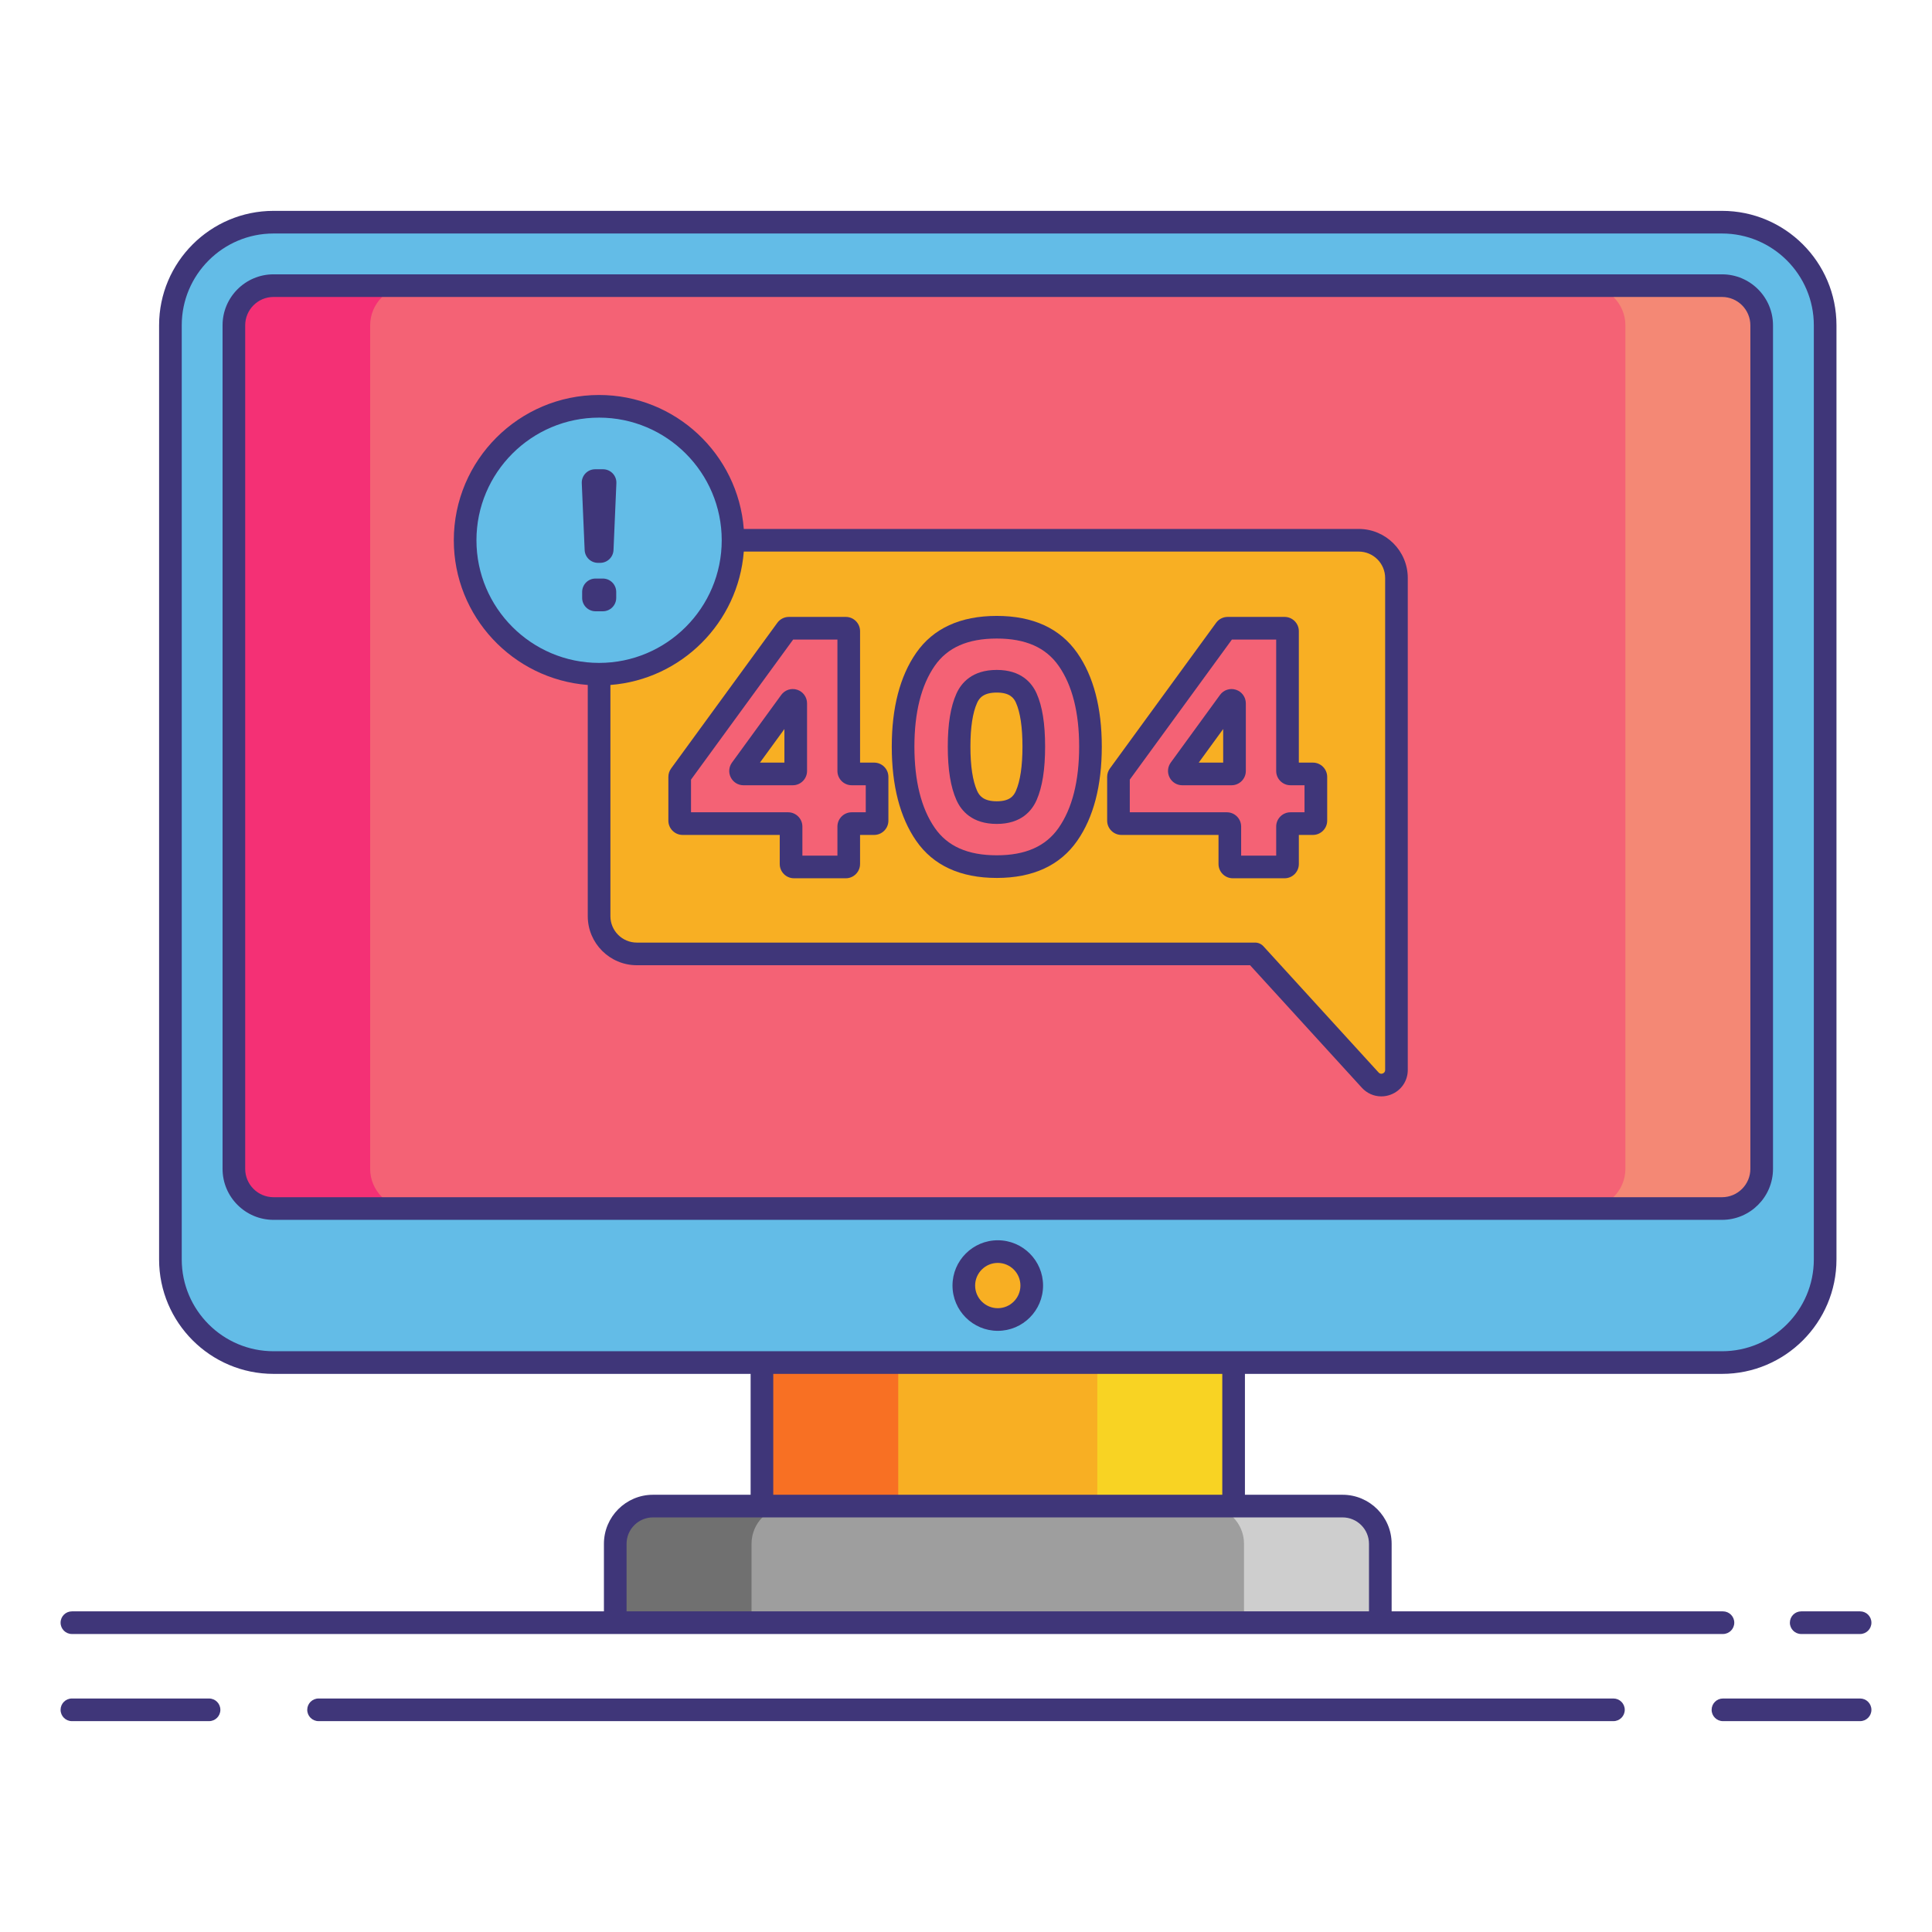
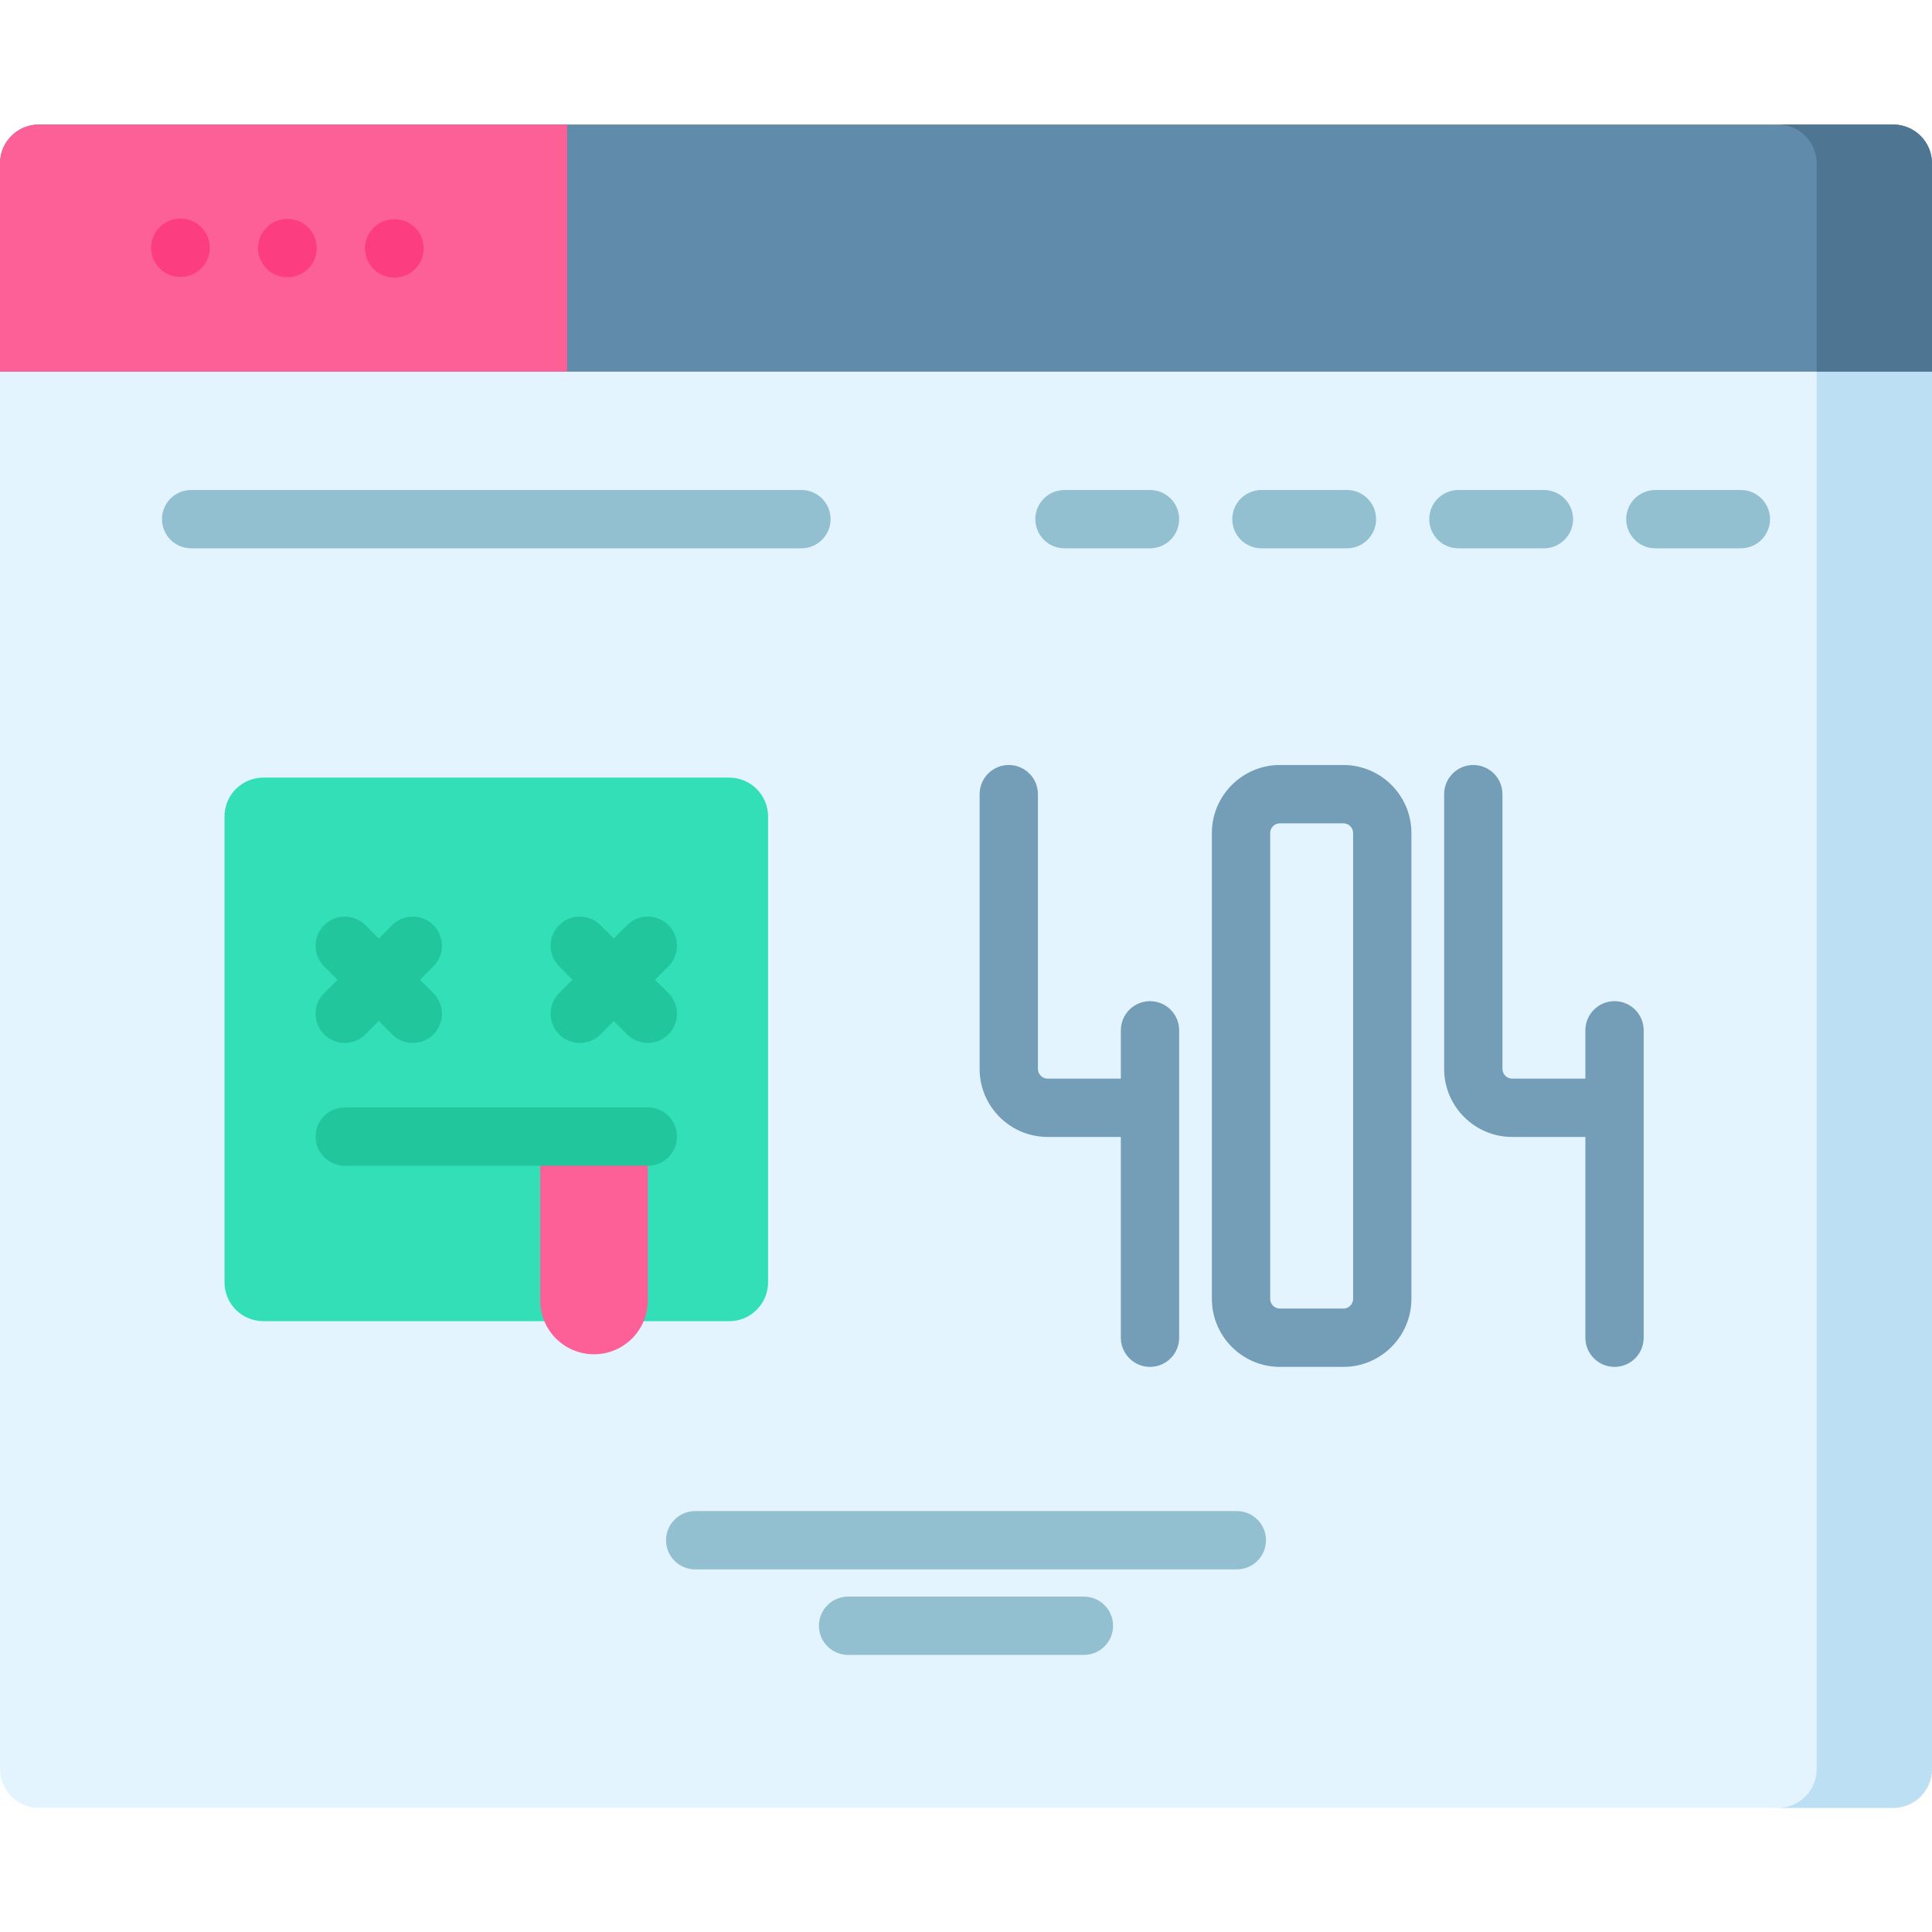
- <svg xmlns="http://www.w3.org/2000/svg" id="Layer_1" enable-background="new 0 0 256 256" height="512" viewBox="0 0 256 256" width="512">
-   <g>
-     <path d="m36.245 180.546c-7.535 0-13.665-6.13-13.665-13.665v-123.776c0-7.535 6.13-13.665 13.665-13.665h191.931c7.535 0 13.665 6.13 13.665 13.665v123.776c0 7.535-6.13 13.665-13.665 13.665z" fill="#63bce7" />
-     <path d="m233.432 154.881c0 2.891-2.365 5.256-5.256 5.256h-191.931c-2.891 0-5.256-2.365-5.256-5.256v-111.776c0-2.891 2.365-5.256 5.256-5.256h191.931c2.891 0 5.256 2.365 5.256 5.256z" fill="#f46275" />
-     <g>
-       <path d="m49.048 154.881v-111.776c0-2.891 2.365-5.256 5.256-5.256h-18.059c-2.891 0-5.256 2.365-5.256 5.256v111.777c0 2.891 2.365 5.256 5.256 5.256h18.059c-2.891-.001-5.256-2.366-5.256-5.257z" fill="#f43075" />
-     </g>
-     <g>
-       <path d="m215.373 154.881v-111.776c0-2.891-2.365-5.256-5.256-5.256h18.059c2.891 0 5.256 2.365 5.256 5.256v111.777c0 2.891-2.365 5.256-5.256 5.256h-18.059c2.891-.001 5.256-2.366 5.256-5.257z" fill="#f48875" />
-     </g>
-     <path d="m100.962 180.546h62.496v19.017h-62.496z" fill="#f8af23" />
-     <g>
-       <path d="m100.962 180.546h18.059v19.017h-18.059z" fill="#f87023" />
-     </g>
-     <g>
-       <path d="m145.4 180.546h18.059v19.017h-18.059z" fill="#f8d323" />
-     </g>
-     <circle cx="132.211" cy="170.342" fill="#f8af23" r="4.5" />
-     <path d="m182.898 215.014h-101.375v-10.45c0-2.761 2.239-5 5-5h91.375c2.761 0 5 2.239 5 5z" fill="#9e9e9e" />
-     <g>
-       <path d="m104.582 199.564h-18.059c-2.761 0-5 2.239-5 5v10.45h18.059v-10.45c0-2.762 2.238-5 5-5z" fill="#707070" />
-     </g>
-     <g>
-       <path d="m159.839 199.564h18.059c2.761 0 5 2.239 5 5v10.45h-18.059v-10.45c0-2.762-2.238-5-5-5z" fill="#cecece" />
-     </g>
-     <path d="m79.382 76.588v44.809c0 2.761 2.239 5 5 5h81.921l15.259 16.723c1.231 1.349 3.477.478 3.477-1.348v-15.375-49.809c0-2.761-2.239-5-5-5h-95.657c-2.762 0-5 2.239-5 5z" fill="#f8af23" />
-     <g fill="#f46275">
-       <path d="m90.064 108.741v-5.799c0-.083.026-.164.075-.231l14.078-19.307c.074-.101.191-.161.316-.161h7.539c.216 0 .391.175.391.391v18.524c0 .216.175.391.391.391h2.973c.216 0 .391.175.391.391v5.8c0 .216-.175.391-.391.391h-2.973c-.216 0-.391.175-.391.391v4.961c0 .216-.175.391-.391.391h-6.86c-.216 0-.391-.175-.391-.391v-4.961c0-.216-.175-.391-.391-.391h-13.975c-.216.001-.391-.174-.391-.39zm14.666-15.778-6.527 8.965c-.188.259-.004.622.316.622h6.527c.216 0 .391-.175.391-.391v-8.965c.001-.38-.484-.537-.707-.231z" />
-       <path d="m119.664 98.927c0-4.86.987-8.71 2.96-11.553 1.973-2.842 5.125-4.263 9.454-4.263 4.3 0 7.445 1.422 9.433 4.263 1.988 2.843 2.982 6.693 2.982 11.553 0 4.889-.994 8.762-2.982 11.619-1.988 2.858-5.132 4.285-9.433 4.285-4.329 0-7.481-1.428-9.454-4.285-1.974-2.857-2.96-6.729-2.96-11.619zm17.318 0c0-2.798-.331-4.941-.994-6.428-.662-1.487-1.966-2.231-3.91-2.231-1.973 0-3.299.751-3.976 2.253-.678 1.502-1.016 3.638-1.016 6.406 0 2.798.338 4.955 1.016 6.472.677 1.517 2.003 2.275 3.976 2.275 1.944 0 3.248-.758 3.91-2.275.663-1.517.994-3.674.994-6.472z" />
-       <path d="m148.203 108.741v-5.799c0-.083.026-.164.075-.231l14.078-19.307c.074-.101.191-.161.316-.161h7.539c.216 0 .391.175.391.391v18.524c0 .216.175.391.391.391h2.973c.216 0 .391.175.391.391v5.8c0 .216-.175.391-.391.391h-2.973c-.216 0-.391.175-.391.391v4.961c0 .216-.175.391-.391.391h-6.86c-.216 0-.391-.175-.391-.391v-4.961c0-.216-.175-.391-.391-.391h-13.973c-.218.001-.393-.174-.393-.39zm14.667-15.778-6.527 8.965c-.188.259-.004.622.316.622h6.527c.216 0 .391-.175.391-.391v-8.965c.001-.38-.484-.537-.707-.231z" />
-     </g>
-     <circle cx="79.382" cy="71.588" fill="#63bce7" r="17.75" />
-     <g fill="#3f3679">
-       <path d="m27.7 225.06h-18.172c-.829 0-1.5.671-1.5 1.5s.671 1.5 1.5 1.5h18.172c.829 0 1.5-.671 1.5-1.5s-.671-1.5-1.5-1.5z" />
-       <path d="m246.472 225.06h-18.172c-.828 0-1.5.671-1.5 1.5s.672 1.5 1.5 1.5h18.172c.828 0 1.5-.671 1.5-1.5s-.672-1.5-1.5-1.5z" />
-       <path d="m213.788 225.06h-171.577c-.829 0-1.5.671-1.5 1.5s.671 1.5 1.5 1.5h171.577c.828 0 1.5-.671 1.5-1.5s-.672-1.5-1.5-1.5z" />
-       <path d="m237.169 215.014c0 .829.672 1.5 1.5 1.5h7.803c.828 0 1.5-.671 1.5-1.5s-.672-1.5-1.5-1.5h-7.803c-.828 0-1.5.672-1.5 1.5z" />
-       <path d="m9.528 216.514h71.995 101.375 45.402c.828 0 1.5-.671 1.5-1.5s-.672-1.5-1.5-1.5h-43.901v-8.95c0-3.584-2.916-6.5-6.5-6.5h-12.939v-16.018h63.217c8.362 0 15.165-6.803 15.165-15.165v-123.776c0-8.362-6.803-15.165-15.165-15.165h-191.932c-8.362 0-15.165 6.803-15.165 15.165v123.776c0 8.362 6.803 15.165 15.165 15.165h63.217v16.018h-12.939c-3.584 0-6.5 2.916-6.5 6.5v8.95h-70.495c-.829 0-1.5.671-1.5 1.5s.671 1.5 1.5 1.5zm14.553-49.633v-123.776c0-6.708 5.457-12.165 12.165-12.165h191.931c6.708 0 12.165 5.457 12.165 12.165v123.776c0 6.708-5.457 12.165-12.165 12.165h-64.717-62.497-64.718c-6.707 0-12.164-5.457-12.164-12.165zm78.381 15.165h59.497v16.018h-59.497zm-19.439 22.518c0-1.93 1.57-3.5 3.5-3.5h14.439 62.497 14.439c1.93 0 3.5 1.57 3.5 3.5v8.95h-98.375z" />
-       <path d="m234.932 154.881v-111.776c0-3.725-3.03-6.756-6.756-6.756h-191.931c-3.725 0-6.755 3.031-6.755 6.756v111.776c0 3.725 3.03 6.756 6.755 6.756h191.931c3.725 0 6.756-3.031 6.756-6.756zm-202.442 0v-111.776c0-2.071 1.685-3.756 3.755-3.756h191.931c2.071 0 3.756 1.685 3.756 3.756v111.776c0 2.071-1.685 3.756-3.756 3.756h-191.931c-2.071 0-3.755-1.685-3.755-3.756z" />
-       <path d="m132.211 164.342c-3.309 0-6 2.691-6 6s2.692 6 6 6 6-2.691 6-6-2.691-6-6-6zm0 9c-1.654 0-3.001-1.346-3.001-3s1.347-3 3.001-3 3 1.346 3 3-1.346 3-3 3z" />
-       <path d="m180.039 70.088h-81.483c-.77-9.914-9.066-17.75-19.174-17.75-10.614 0-19.25 8.636-19.25 19.25 0 10.108 7.836 18.404 17.75 19.174v30.636c0 3.584 2.916 6.5 6.5 6.5h81.259l14.813 16.234c.68.745 1.614 1.144 2.575 1.144.427 0 .858-.078 1.275-.24 1.357-.526 2.234-1.807 2.234-3.263v-65.185c.001-3.584-2.915-6.5-6.499-6.5zm-116.907 1.5c0-8.96 7.29-16.25 16.25-16.25s16.25 7.29 16.25 16.25-7.29 16.25-16.25 16.25-16.25-7.289-16.25-16.25zm120.407 70.185c0 .283-.174.41-.319.466-.144.056-.357.081-.55-.129l-15.259-16.723c-.284-.312-.687-.489-1.108-.489h-81.921c-1.93 0-3.5-1.57-3.5-3.5v-30.636c9.417-.732 16.942-8.257 17.674-17.674h81.483c1.93 0 3.5 1.57 3.5 3.5z" />
-       <path d="m105.631 91.395c-.78-.254-1.63.021-2.114.686l-6.527 8.966c-.42.578-.48 1.333-.155 1.971s.97 1.033 1.685 1.033h6.527c1.043 0 1.891-.849 1.891-1.892v-8.965c0-.822-.525-1.545-1.307-1.799zm-1.693 9.655h-3.24l3.24-4.45z" />
-       <path d="m115.827 101.05h-1.864v-17.415c0-1.043-.849-1.892-1.892-1.892h-7.539c-.604 0-1.176.292-1.528.777l-14.078 19.307c-.238.326-.364.711-.364 1.115v5.799c0 1.043.849 1.892 1.892 1.892h12.865v3.852c0 1.043.848 1.891 1.891 1.891h6.86c1.043 0 1.892-.848 1.892-1.891v-3.852h1.864c1.043 0 1.891-.849 1.891-1.892v-5.8c.001-1.043-.847-1.891-1.89-1.891zm-1.109 6.582h-1.864c-1.043 0-1.891.848-1.891 1.891v3.852h-4.643v-3.852c0-1.043-.849-1.891-1.892-1.891h-12.865v-4.329l13.534-18.56h5.866v17.415c0 1.043.848 1.892 1.891 1.892h1.864z" />
-       <path d="m132.078 81.611c-4.83 0-8.425 1.651-10.686 4.908-2.142 3.085-3.228 7.26-3.228 12.409 0 5.177 1.085 9.374 3.226 12.471 2.26 3.273 5.856 4.933 10.688 4.933 4.801 0 8.389-1.658 10.664-4.928 2.157-3.1 3.251-7.297 3.251-12.476 0-5.15-1.095-9.327-3.253-12.413-2.276-3.254-5.864-4.904-10.662-4.904zm8.201 28.078c-1.705 2.451-4.388 3.642-8.201 3.642-3.841 0-6.53-1.19-8.22-3.638-1.788-2.587-2.694-6.209-2.694-10.766 0-4.525.906-8.125 2.692-10.698 1.691-2.435 4.38-3.619 8.222-3.619 3.814 0 6.498 1.185 8.203 3.623 1.8 2.572 2.712 6.17 2.712 10.693 0 4.555-.913 8.176-2.714 10.763z" />
-       <path d="m132.078 88.768c-3.248 0-4.699 1.706-5.343 3.136-.773 1.713-1.149 4.011-1.149 7.023 0 3.04.375 5.357 1.146 7.083.644 1.443 2.094 3.164 5.346 3.164 3.222 0 4.651-1.727 5.285-3.175.753-1.725 1.119-4.039 1.119-7.072 0-3.038-.367-5.34-1.124-7.039-.634-1.423-2.065-3.12-5.28-3.12zm2.535 16.03c-.297.68-.83 1.376-2.535 1.376-1.762 0-2.318-.741-2.606-1.387-.588-1.315-.886-3.287-.886-5.86 0-2.542.297-4.49.884-5.79.287-.637.844-1.369 2.608-1.369 1.722 0 2.262.717 2.54 1.341.573 1.289.864 3.246.864 5.818 0 2.576-.292 4.551-.869 5.871z" />
-       <path d="m173.966 101.05h-1.863v-17.415c0-1.043-.849-1.892-1.892-1.892h-7.538c-.604 0-1.177.292-1.528.777l-14.078 19.307c-.237.326-.363.711-.363 1.115v5.799c0 1.043.849 1.892 1.892 1.892h12.864v3.852c0 1.043.849 1.891 1.892 1.891h6.86c1.043 0 1.892-.848 1.892-1.891v-3.852h1.863c1.043 0 1.892-.849 1.892-1.892v-5.8c-.002-1.043-.85-1.891-1.893-1.891zm-1.109 6.582h-1.863c-1.043 0-1.892.848-1.892 1.891v3.852h-4.644v-3.852c0-1.043-.848-1.891-1.891-1.891h-12.865v-4.329l13.533-18.56h5.866v17.415c0 1.043.849 1.892 1.892 1.892h1.863v3.582z" />
-       <path d="m163.771 91.395c-.78-.253-1.631.021-2.114.686l-6.526 8.964c-.421.579-.481 1.334-.156 1.972.324.638.97 1.034 1.686 1.034h6.526c1.043 0 1.892-.849 1.892-1.892v-8.965c-.001-.822-.526-1.545-1.308-1.799zm-1.693 9.655h-3.24l3.24-4.45z" />
-     </g>
-     <g>
-       <path d="m81.674 64.027-.381 8.858c-.041.948-.821 1.696-1.771 1.696h-.282c-.949 0-1.73-.748-1.771-1.696l-.381-8.858c-.043-1.008.762-1.848 1.771-1.848h1.043c1.01 0 1.815.84 1.772 1.848zm-.022 14.406v.792c0 .979-.794 1.772-1.772 1.772h-.97c-.979 0-1.772-.794-1.772-1.772v-.792c0-.979.794-1.772 1.772-1.772h.97c.978 0 1.772.794 1.772 1.772z" fill="#3f3679" />
-     </g>
+ <svg xmlns="http://www.w3.org/2000/svg" height="512pt" viewBox="0 -33 512 512" width="512pt">
+   <path d="m512 10.301v425.516c0 5.688-4.613 10.305-10.301 10.305h-491.398c-5.688 0-10.301-4.617-10.301-10.305v-425.516c0-5.688 4.613-10.301 10.301-10.301h491.398c5.688 0 10.301 4.613 10.301 10.301zm0 0" fill="#e3f4ff" />
+   <path d="m512 10.301v425.516c0 5.688-4.613 10.305-10.301 10.305h-30.566c5.688 0 10.301-4.617 10.301-10.305v-425.516c0-5.688-4.613-10.301-10.301-10.301h30.566c5.688 0 10.301 4.613 10.301 10.301zm0 0" fill="#bddff4" />
+   <path d="m512 10.301v55.188h-512v-55.188c0-5.688 4.613-10.301 10.301-10.301h491.398c5.688 0 10.301 4.613 10.301 10.301zm0 0" fill="#618baa" />
+   <path d="m512 10.301v55.188h-30.566v-55.188c0-5.688-4.613-10.301-10.301-10.301h30.566c5.688 0 10.301 4.613 10.301 10.301zm0 0" fill="#4e7693" />
+   <path d="m150.293 0v65.488h-150.293v-55.188c0-5.688 4.613-10.301 10.301-10.301zm0 0" fill="#fd6096" />
+   <path d="m47.879 40.391c-.016 0-.027 0-.039 0h-.109c-4.266-.023-7.711-3.496-7.691-7.762.023-4.258 3.477-7.691 7.727-7.691h.039.105c4.27.02 7.711 3.496 7.691 7.762-.02 4.254-3.473 7.691-7.723 7.691zm0 0" fill="#fc3e81" />
+   <path d="m76.219 40.473h-.109c-4.266 0-7.727-3.461-7.727-7.727s3.461-7.727 7.727-7.727h.109c4.27 0 7.727 3.461 7.727 7.727s-3.457 7.727-7.727 7.727zm0 0" fill="#fc3e81" />
+   <path d="m104.562 40.555c-.012 0-.023 0-.035 0h-.109c-4.27-.02-7.711-3.496-7.691-7.762.02-4.258 3.477-7.691 7.727-7.691h.035.109c4.27.02 7.711 3.496 7.691 7.762-.02 4.254-3.473 7.691-7.727 7.691zm0 0" fill="#fc3e81" />
+   <g fill="#93c0d1">
+     <path d="m212.391 112.309h-161.738c-4.27 0-7.727-3.461-7.727-7.727 0-4.27 3.457-7.727 7.727-7.727h161.738c4.266 0 7.723 3.457 7.723 7.727.004 4.266-3.457 7.727-7.723 7.727zm0 0" />
+     <path d="m304.762 112.309h-22.664c-4.27 0-7.727-3.461-7.727-7.727 0-4.27 3.461-7.727 7.727-7.727h22.664c4.27 0 7.727 3.457 7.727 7.727 0 4.266-3.461 7.727-7.727 7.727zm0 0" />
+     <path d="m356.957 112.309h-22.664c-4.266 0-7.727-3.461-7.727-7.727 0-4.27 3.461-7.727 7.727-7.727h22.664c4.27 0 7.727 3.457 7.727 7.727 0 4.266-3.457 7.727-7.727 7.727zm0 0" />
+     <path d="m409.152 112.309h-22.664c-4.266 0-7.723-3.461-7.723-7.727 0-4.27 3.457-7.727 7.723-7.727h22.664c4.27 0 7.727 3.457 7.727 7.727 0 4.266-3.457 7.727-7.727 7.727zm0 0" />
+     <path d="m461.348 112.309h-22.664c-4.266 0-7.723-3.461-7.723-7.727 0-4.27 3.457-7.727 7.723-7.727h22.664c4.27 0 7.727 3.457 7.727 7.727 0 4.266-3.457 7.727-7.727 7.727zm0 0" />
  </g>
+   <path d="m193.242 317.125h-123.445c-5.691 0-10.301-4.609-10.301-10.301v-123.445c0-5.691 4.609-10.305 10.301-10.305h123.445c5.691 0 10.305 4.613 10.305 10.305v123.445c0 5.691-4.613 10.301-10.305 10.301zm0 0" fill="#32dfb7" />
+   <path d="m111.309 226.645 3.551-3.551c3.016-3.016 3.016-7.906 0-10.926-3.02-3.016-7.91-3.016-10.93 0l-3.551 3.551-3.551-3.551c-3.016-3.016-7.906-3.016-10.926 0-3.016 3.016-3.016 7.91 0 10.926l3.551 3.551-3.551 3.551c-3.016 3.02-3.016 7.91 0 10.93 1.508 1.508 3.488 2.262 5.465 2.262 1.977 0 3.953-.754 5.461-2.262l3.551-3.551 3.551 3.551c1.508 1.508 3.488 2.262 5.465 2.262 1.977 0 3.953-.754 5.465-2.262 3.016-3.02 3.016-7.91 0-10.93zm0 0" fill="#21c69c" />
+   <path d="m173.586 226.645 3.551-3.551c3.016-3.016 3.016-7.906 0-10.926-3.02-3.016-7.91-3.016-10.926 0l-3.551 3.551-3.551-3.551c-3.02-3.016-7.91-3.016-10.93 0-3.016 3.016-3.016 7.91 0 10.926l3.551 3.551-3.551 3.551c-3.016 3.02-3.016 7.91 0 10.93 1.512 1.508 3.488 2.262 5.465 2.262 1.977 0 3.957-.754 5.465-2.262l3.551-3.551 3.551 3.551c1.508 1.508 3.484 2.262 5.461 2.262s3.957-.754 5.465-2.262c3.016-3.02 3.016-7.91 0-10.93zm0 0" fill="#21c69c" />
+   <path d="m171.672 268.207v43.434c0 7.875-6.383 14.254-14.254 14.254-7.871 0-14.254-6.379-14.254-14.254v-43.434" fill="#fd6096" />
+   <path d="m171.672 275.934h-80.305c-4.27 0-7.727-3.461-7.727-7.727s3.457-7.727 7.727-7.727h80.305c4.27 0 7.727 3.461 7.727 7.727s-3.457 7.727-7.727 7.727zm0 0" fill="#21c69c" />
+   <path d="m304.762 232.32c-4.27 0-7.727 3.457-7.727 7.727v12.801h-19.398c-1.422 0-2.578-1.156-2.578-2.578v-72.809c0-4.266-3.457-7.727-7.723-7.727-4.27 0-7.727 3.461-7.727 7.727v72.809c0 9.941 8.086 18.031 18.027 18.031h19.398v53.211c0 4.266 3.461 7.727 7.727 7.727 4.27 0 7.727-3.461 7.727-7.727v-81.465c0-4.27-3.461-7.727-7.727-7.727zm0 0" fill="#749db7" />
+   <path d="m427.867 232.32c-4.266 0-7.727 3.457-7.727 7.727v12.801h-19.402c-1.418 0-2.574-1.156-2.574-2.578v-72.809c0-4.266-3.457-7.727-7.727-7.727-4.266 0-7.723 3.461-7.723 7.727v72.809c0 9.941 8.086 18.031 18.027 18.031h19.398v53.211c0 4.266 3.461 7.727 7.727 7.727 4.27 0 7.727-3.461 7.727-7.727v-81.465c0-4.27-3.457-7.727-7.727-7.727zm0 0" fill="#749db7" />
+   <path d="m356.012 329.238h-16.824c-9.941 0-18.027-8.09-18.027-18.027v-123.449c0-9.941 8.086-18.027 18.027-18.027h16.824c9.941 0 18.027 8.09 18.027 18.027v123.449c0 9.938-8.086 18.027-18.027 18.027zm-16.824-144.051c-1.422 0-2.574 1.156-2.574 2.574v123.449c0 1.418 1.152 2.574 2.574 2.574h16.824c1.422 0 2.578-1.156 2.578-2.574v-123.449c0-1.418-1.156-2.574-2.578-2.574zm0 0" fill="#749db7" />
+   <path d="m327.77 382.906h-143.539c-4.27 0-7.727-3.461-7.727-7.727 0-4.27 3.461-7.727 7.727-7.727h143.539c4.27 0 7.727 3.457 7.727 7.727 0 4.266-3.461 7.727-7.727 7.727zm0 0" fill="#93c0d1" />
+   <path d="m287.25 405.57h-62.496c-4.27 0-7.727-3.461-7.727-7.727 0-4.27 3.457-7.727 7.727-7.727h62.496c4.266 0 7.727 3.457 7.727 7.727 0 4.266-3.461 7.727-7.727 7.727zm0 0" fill="#93c0d1" />
</svg>
